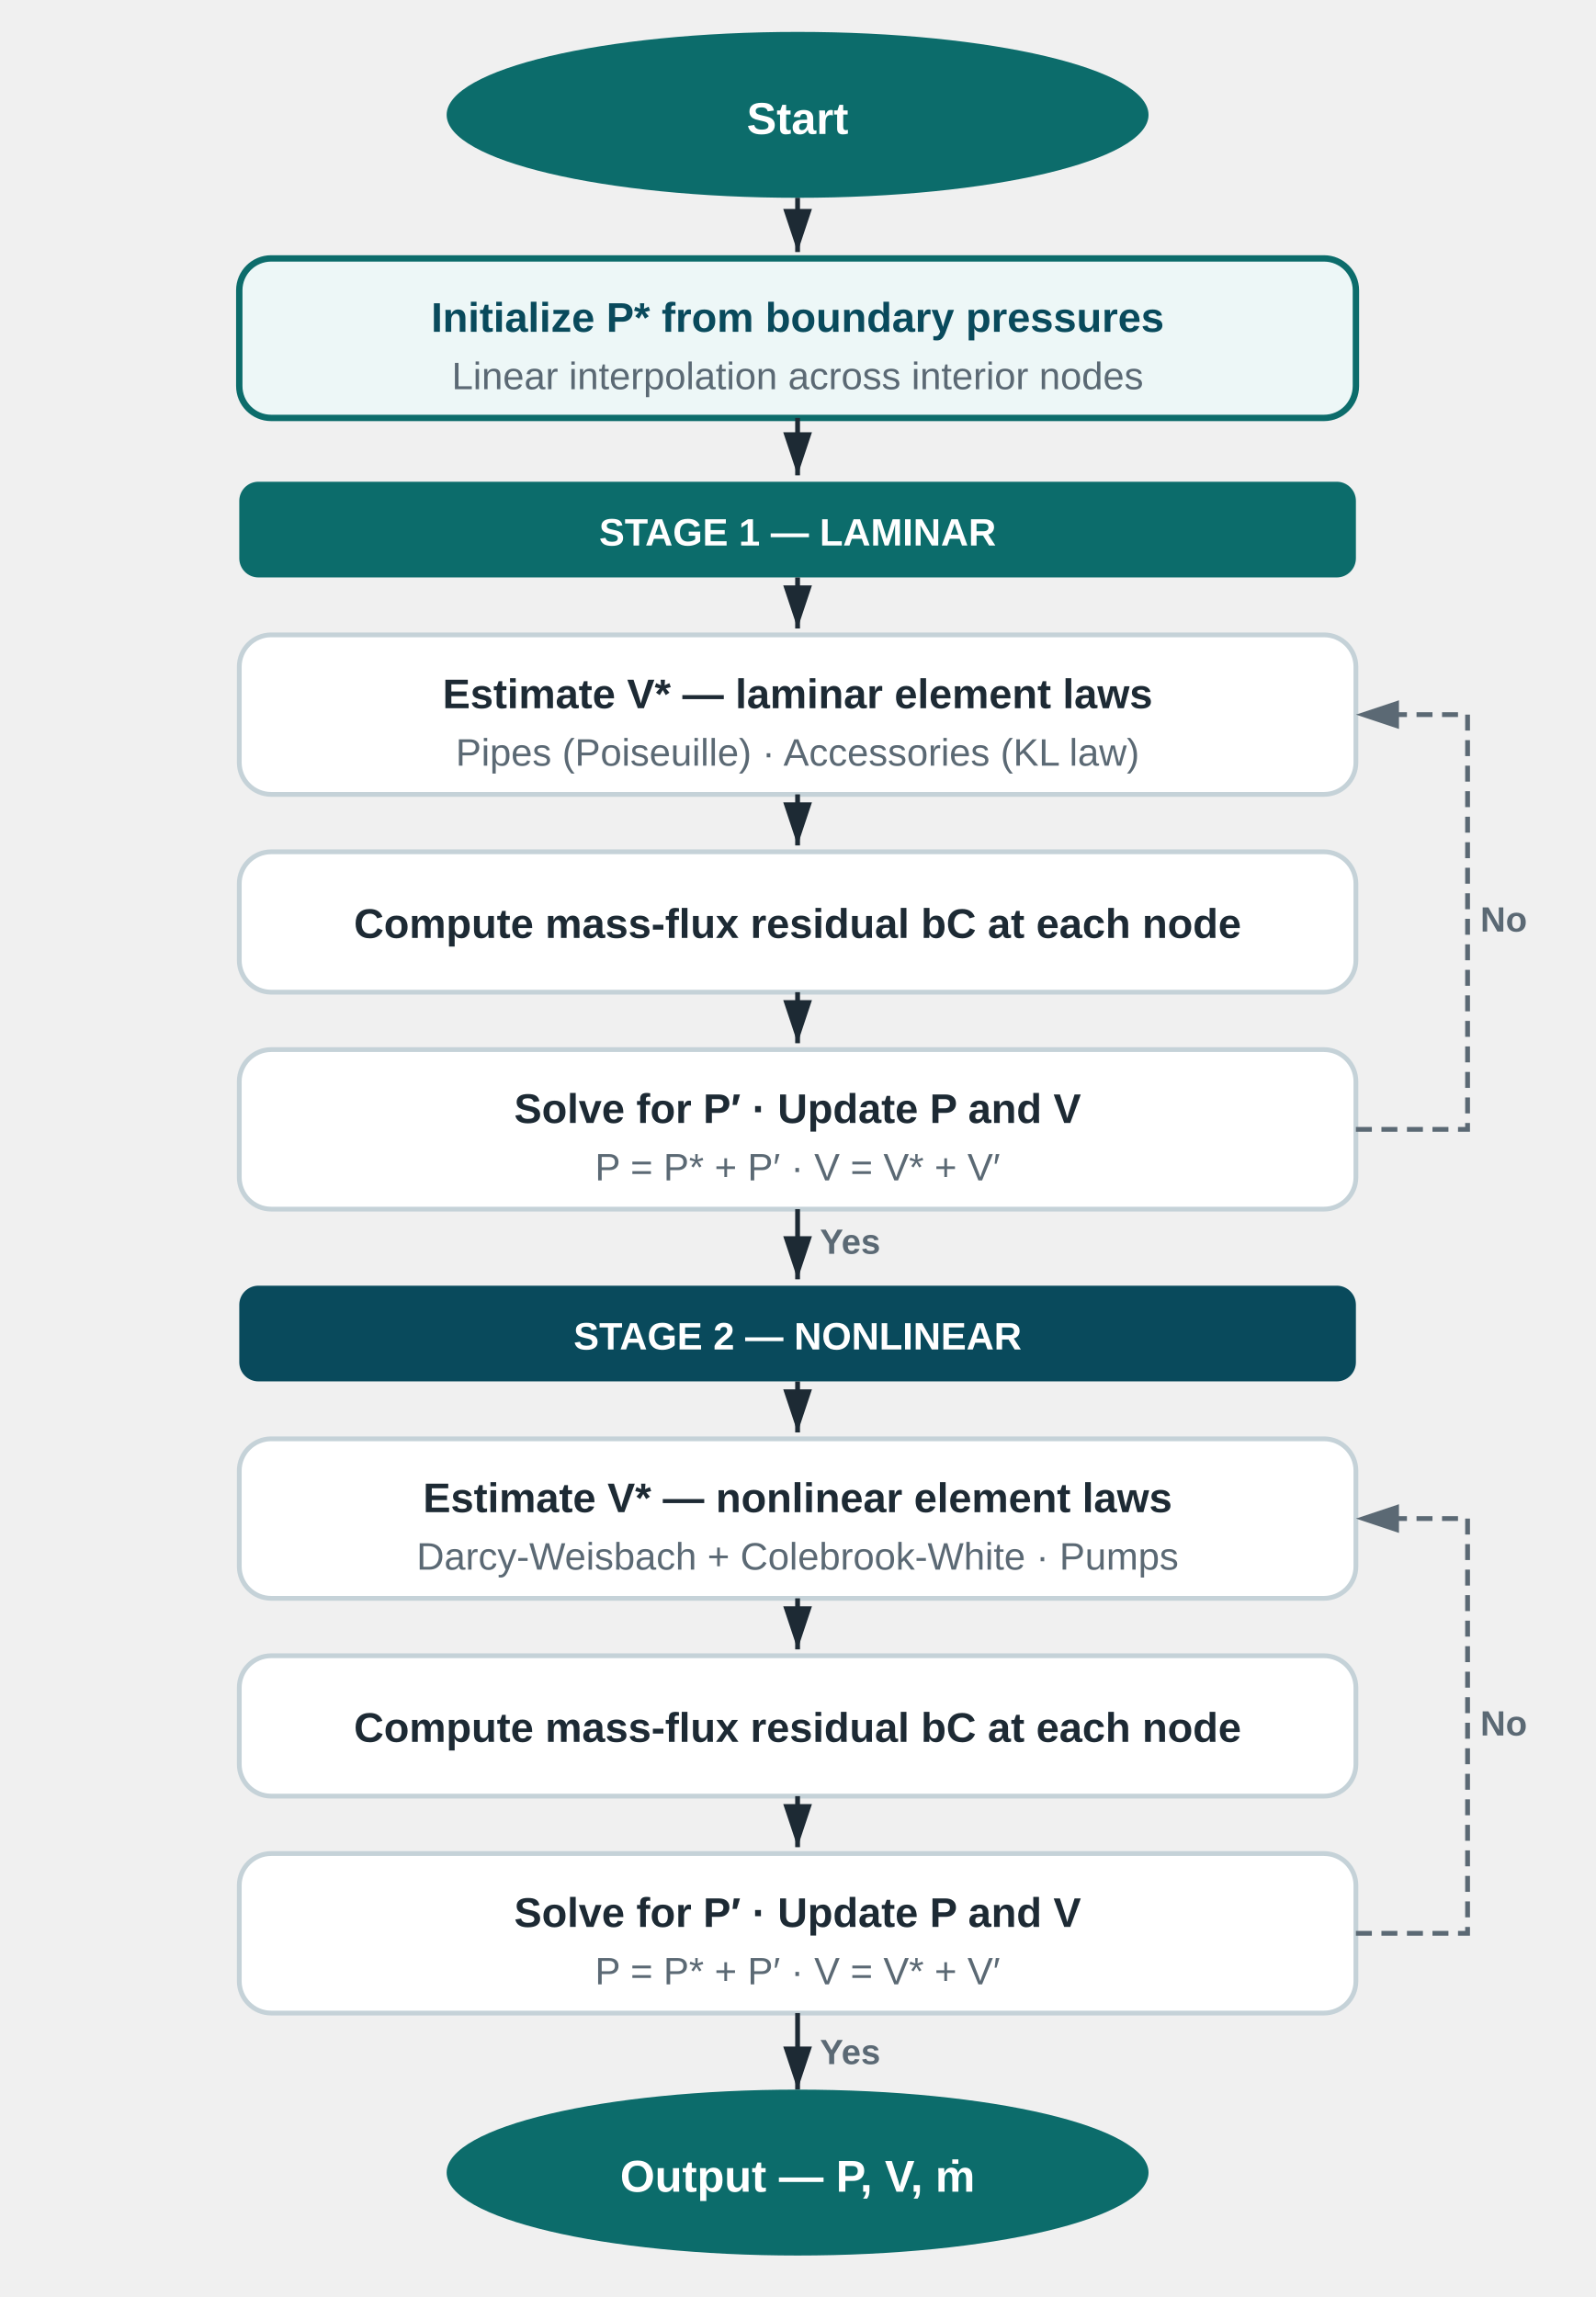
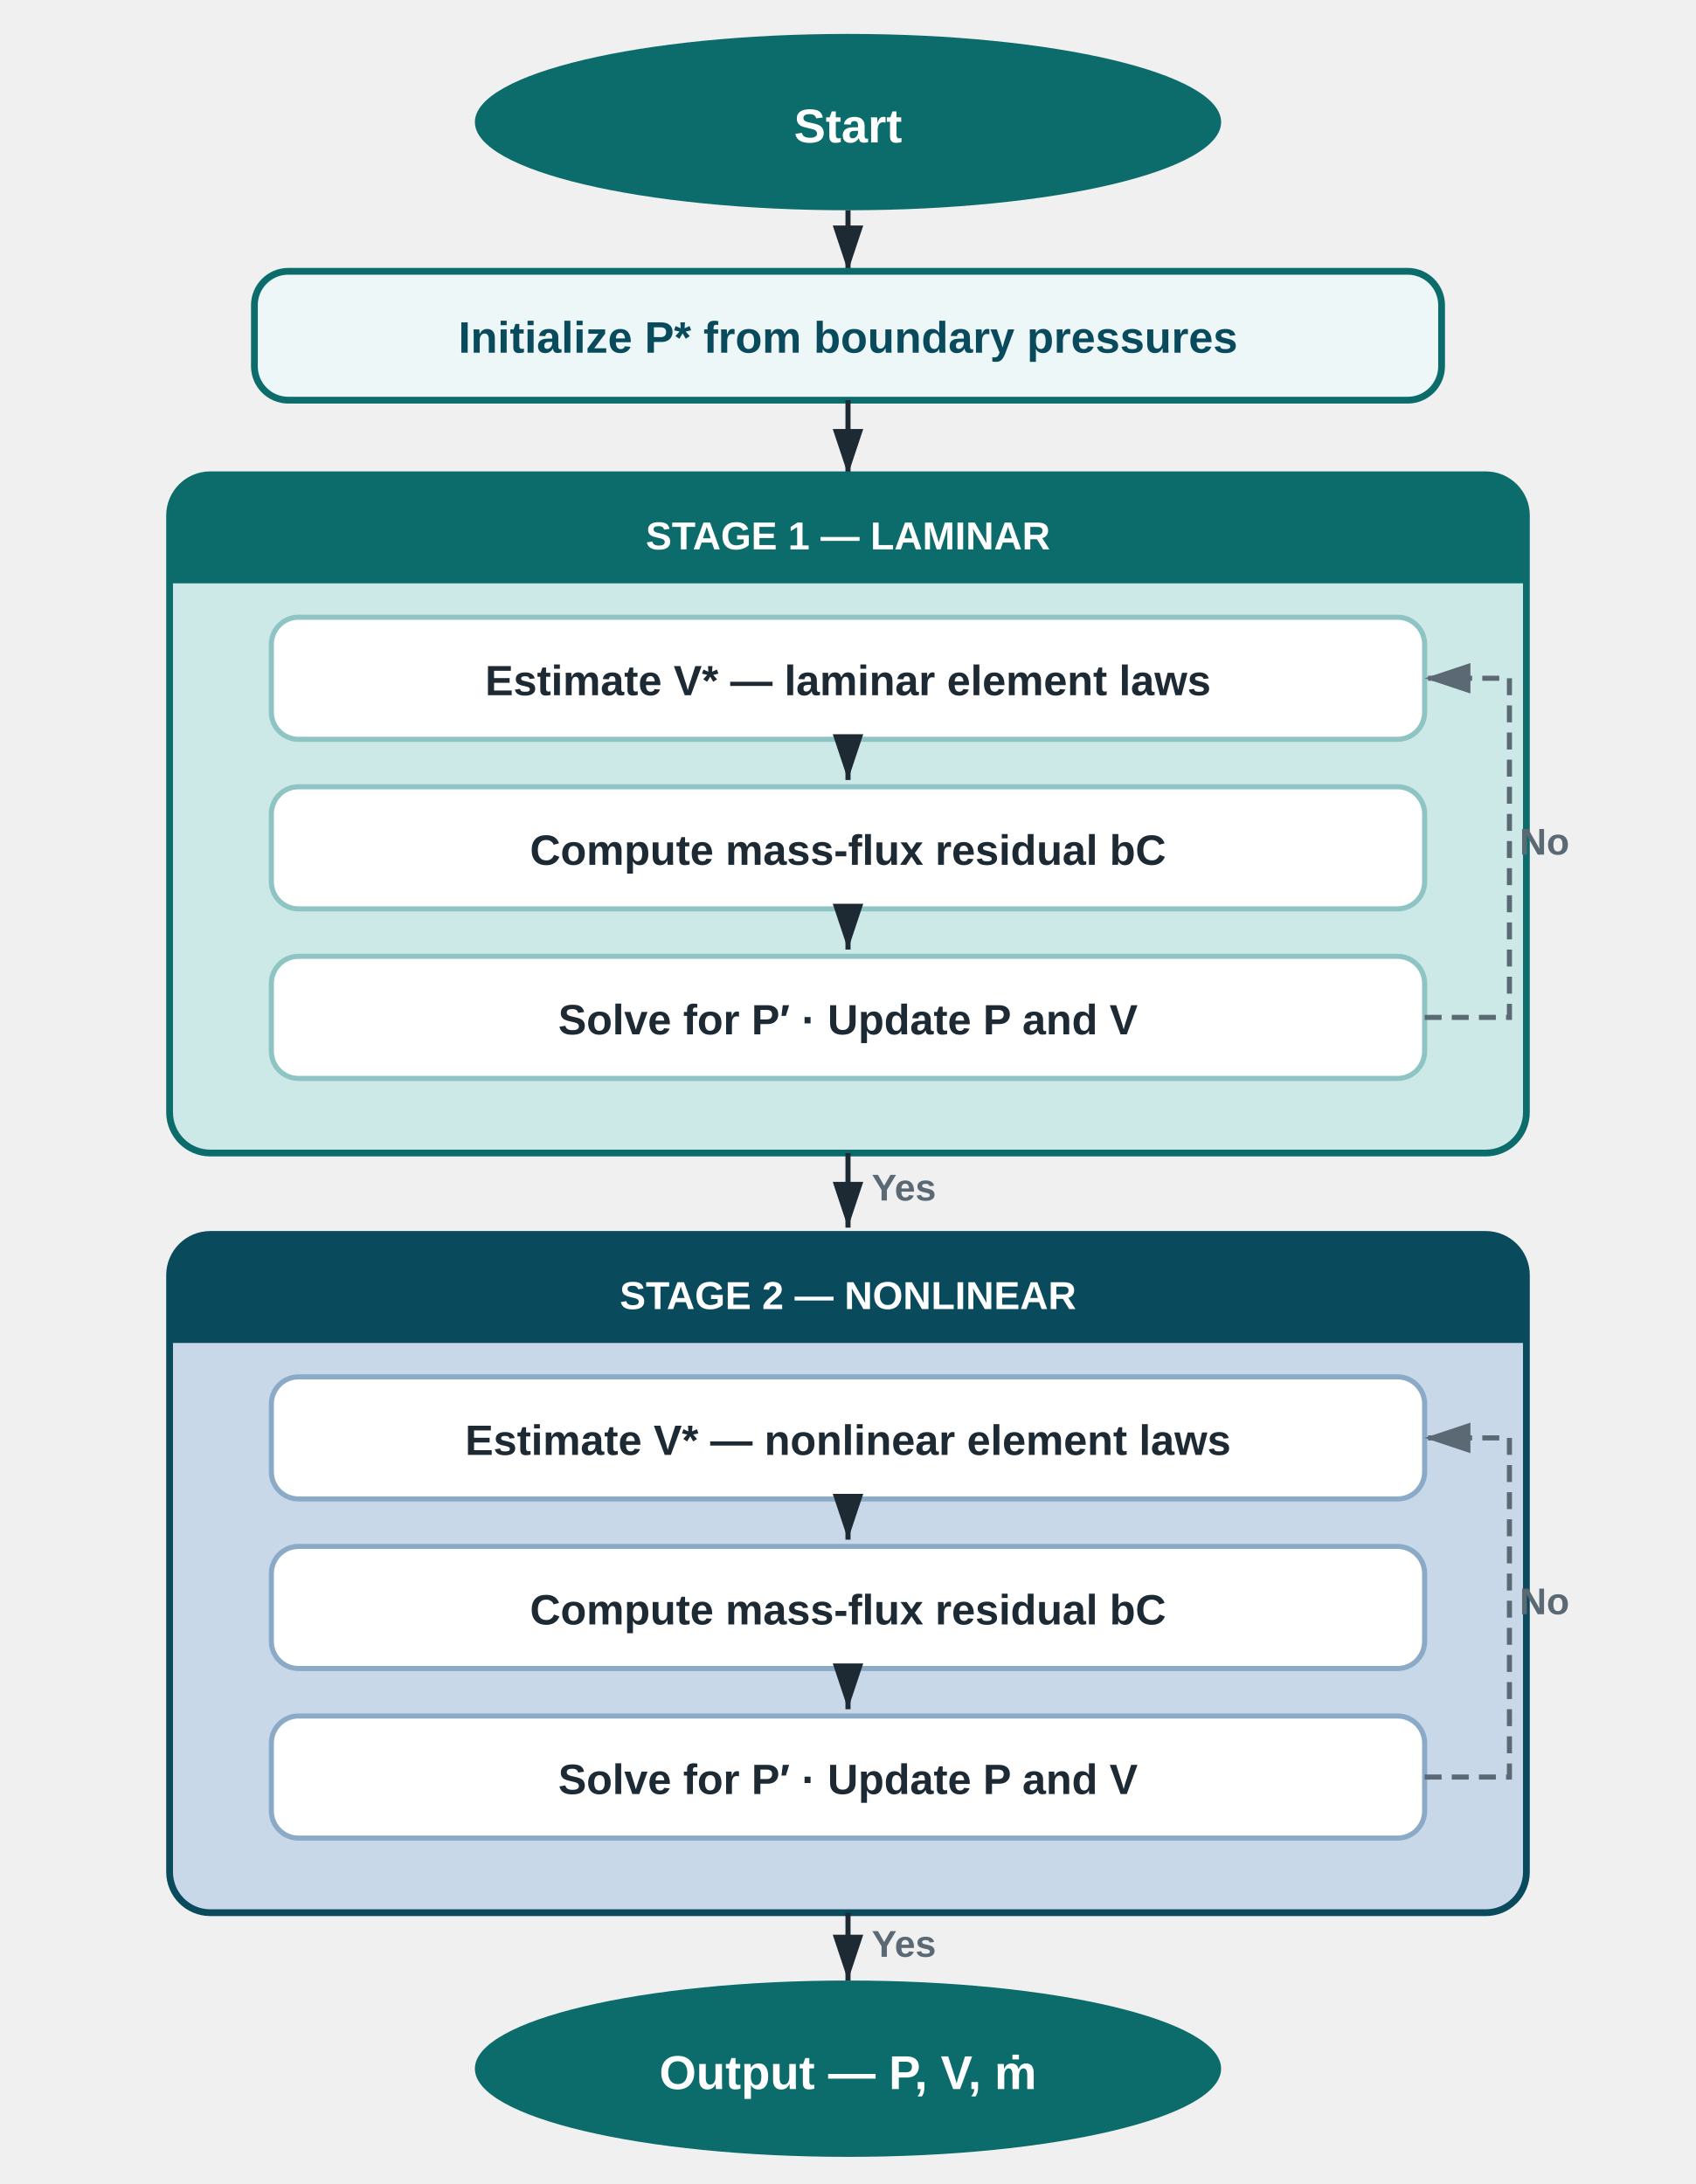
- <svg xmlns="http://www.w3.org/2000/svg" viewBox="0 0 500 720">
+ <svg xmlns="http://www.w3.org/2000/svg" viewBox="0 0 500 644">
  <defs>
    <style>text { font-family: 'Avenir Next','Segoe UI','Helvetica Neue',Arial,sans-serif; }</style>
    <marker id="ah" markerWidth="9" markerHeight="6" refX="9" refY="3" orient="auto">
      <polygon points="0 0,9 3,0 6" fill="#1d2a34" />
    </marker>
    <marker id="ahm" markerWidth="9" markerHeight="6" refX="9" refY="3" orient="auto">
      <polygon points="0 0,9 3,0 6" fill="#5b6974" />
    </marker>
  </defs>
  <ellipse cx="250" cy="36" rx="110" ry="26" fill="#0c6c6b" />
  <text x="250" y="42" text-anchor="middle" fill="white" font-size="14" font-weight="700">Start</text>
-   <line x1="250" y1="62" x2="250" y2="79" stroke="#1d2a34" stroke-width="1.5" marker-end="url(#ah)" />
-   <rect x="75" y="81" width="350" height="50" rx="10" fill="#edf7f7" stroke="#0c6c6b" stroke-width="2" />
+   <line x1="250" y1="62" x2="250" y2="80" stroke="#1d2a34" stroke-width="1.5" marker-end="url(#ah)" />
+   <rect x="75" y="80" width="350" height="38" rx="10" fill="#edf7f7" stroke="#0c6c6b" stroke-width="2" />
  <text x="250" y="104" text-anchor="middle" fill="#094a5c" font-size="13" font-weight="700">Initialize P* from boundary pressures</text>
-   <text x="250" y="122" text-anchor="middle" fill="#5b6974" font-size="12">Linear interpolation across interior nodes</text>
-   <line x1="250" y1="131" x2="250" y2="149" stroke="#1d2a34" stroke-width="1.5" marker-end="url(#ah)" />
-   <rect x="75" y="151" width="350" height="30" rx="6" fill="#0c6c6b" />
-   <text x="250" y="171" text-anchor="middle" fill="white" font-size="12" font-weight="700">STAGE 1 — LAMINAR</text>
-   <line x1="250" y1="181" x2="250" y2="197" stroke="#1d2a34" stroke-width="1.5" marker-end="url(#ah)" />
-   <rect x="75" y="199" width="350" height="50" rx="10" fill="white" stroke="#c5d2d8" stroke-width="1.5" />
-   <text x="250" y="222" text-anchor="middle" fill="#1d2a34" font-size="13" font-weight="700">Estimate V* — laminar element laws</text>
-   <text x="250" y="240" text-anchor="middle" fill="#5b6974" font-size="12">Pipes (Poiseuille) · Accessories (KL law)</text>
-   <line x1="250" y1="249" x2="250" y2="265" stroke="#1d2a34" stroke-width="1.5" marker-end="url(#ah)" />
-   <rect x="75" y="267" width="350" height="44" rx="10" fill="white" stroke="#c5d2d8" stroke-width="1.5" />
-   <text x="250" y="294" text-anchor="middle" fill="#1d2a34" font-size="13" font-weight="700">Compute mass-flux residual bC at each node</text>
-   <line x1="250" y1="311" x2="250" y2="327" stroke="#1d2a34" stroke-width="1.5" marker-end="url(#ah)" />
-   <rect x="75" y="329" width="350" height="50" rx="10" fill="white" stroke="#c5d2d8" stroke-width="1.5" />
-   <text x="250" y="352" text-anchor="middle" fill="#1d2a34" font-size="13" font-weight="700">Solve for P′ · Update P and V</text>
-   <text x="250" y="370" text-anchor="middle" fill="#5b6974" font-size="12">P = P* + P′  ·  V = V* + V′</text>
-   <path d="M 425,354 L 460,354 L 460,224 L 425,224" fill="none" stroke="#5b6974" stroke-width="1.5" stroke-dasharray="5 3" marker-end="url(#ahm)" />
-   <text x="464" y="292" fill="#5b6974" font-size="11" font-weight="600">No</text>
-   <line x1="250" y1="379" x2="250" y2="401" stroke="#1d2a34" stroke-width="1.5" marker-end="url(#ah)" />
-   <text x="257" y="393" fill="#5b6974" font-size="11" font-weight="600">Yes</text>
-   <rect x="75" y="403" width="350" height="30" rx="6" fill="#094a5c" />
-   <text x="250" y="423" text-anchor="middle" fill="white" font-size="12" font-weight="700">STAGE 2 — NONLINEAR</text>
-   <line x1="250" y1="433" x2="250" y2="449" stroke="#1d2a34" stroke-width="1.5" marker-end="url(#ah)" />
-   <rect x="75" y="451" width="350" height="50" rx="10" fill="white" stroke="#c5d2d8" stroke-width="1.5" />
-   <text x="250" y="474" text-anchor="middle" fill="#1d2a34" font-size="13" font-weight="700">Estimate V* — nonlinear element laws</text>
-   <text x="250" y="492" text-anchor="middle" fill="#5b6974" font-size="12">Darcy-Weisbach + Colebrook-White · Pumps</text>
-   <line x1="250" y1="501" x2="250" y2="517" stroke="#1d2a34" stroke-width="1.5" marker-end="url(#ah)" />
-   <rect x="75" y="519" width="350" height="44" rx="10" fill="white" stroke="#c5d2d8" stroke-width="1.5" />
-   <text x="250" y="546" text-anchor="middle" fill="#1d2a34" font-size="13" font-weight="700">Compute mass-flux residual bC at each node</text>
-   <line x1="250" y1="563" x2="250" y2="579" stroke="#1d2a34" stroke-width="1.5" marker-end="url(#ah)" />
-   <rect x="75" y="581" width="350" height="50" rx="10" fill="white" stroke="#c5d2d8" stroke-width="1.5" />
-   <text x="250" y="604" text-anchor="middle" fill="#1d2a34" font-size="13" font-weight="700">Solve for P′ · Update P and V</text>
-   <text x="250" y="622" text-anchor="middle" fill="#5b6974" font-size="12">P = P* + P′  ·  V = V* + V′</text>
-   <path d="M 425,606 L 460,606 L 460,476 L 425,476" fill="none" stroke="#5b6974" stroke-width="1.5" stroke-dasharray="5 3" marker-end="url(#ahm)" />
-   <text x="464" y="544" fill="#5b6974" font-size="11" font-weight="600">No</text>
-   <line x1="250" y1="631" x2="250" y2="655" stroke="#1d2a34" stroke-width="1.5" marker-end="url(#ah)" />
-   <text x="257" y="647" fill="#5b6974" font-size="11" font-weight="600">Yes</text>
-   <ellipse cx="250" cy="681" rx="110" ry="26" fill="#0c6c6b" />
-   <text x="250" y="687" text-anchor="middle" fill="white" font-size="14" font-weight="700">Output — P, V, ṁ</text>
+   <line x1="250" y1="118" x2="250" y2="140" stroke="#1d2a34" stroke-width="1.5" marker-end="url(#ah)" />
+   <rect x="50" y="140" width="400" height="200" rx="12" fill="#cce8e7" stroke="#0c6c6b" stroke-width="2" />
+   <path d="M 50,152 A 12,12 0 0 1 62,140 L 438,140 A 12,12 0 0 1 450,152 L 450,172 L 50,172 Z" fill="#0c6c6b" />
+   <text x="250" y="162" text-anchor="middle" fill="white" font-size="11.5" font-weight="700">STAGE 1 — LAMINAR</text>
+   <rect x="80" y="182" width="340" height="36" rx="8" fill="white" stroke="#8ec4c3" stroke-width="1.5" />
+   <text x="250" y="205" text-anchor="middle" fill="#1d2a34" font-size="12.5" font-weight="700">Estimate V* — laminar element laws</text>
+   <line x1="250" y1="218" x2="250" y2="230" stroke="#1d2a34" stroke-width="1.5" marker-end="url(#ah)" />
+   <rect x="80" y="232" width="340" height="36" rx="8" fill="white" stroke="#8ec4c3" stroke-width="1.5" />
+   <text x="250" y="255" text-anchor="middle" fill="#1d2a34" font-size="12.5" font-weight="700">Compute mass-flux residual bC</text>
+   <line x1="250" y1="268" x2="250" y2="280" stroke="#1d2a34" stroke-width="1.5" marker-end="url(#ah)" />
+   <rect x="80" y="282" width="340" height="36" rx="8" fill="white" stroke="#8ec4c3" stroke-width="1.5" />
+   <text x="250" y="305" text-anchor="middle" fill="#1d2a34" font-size="12.5" font-weight="700">Solve for P′ · Update P and V</text>
+   <path d="M 420,300 L 445,300 L 445,200 L 420,200" fill="none" stroke="#5b6974" stroke-width="1.5" stroke-dasharray="5 3" marker-end="url(#ahm)" />
+   <text x="448" y="252" fill="#5b6974" font-size="11" font-weight="600">No</text>
+   <line x1="250" y1="340" x2="250" y2="362" stroke="#1d2a34" stroke-width="1.5" marker-end="url(#ah)" />
+   <text x="257" y="354" fill="#5b6974" font-size="11" font-weight="600">Yes</text>
+   <rect x="50" y="364" width="400" height="200" rx="12" fill="#c8d8e8" stroke="#094a5c" stroke-width="2" />
+   <path d="M 50,376 A 12,12 0 0 1 62,364 L 438,364 A 12,12 0 0 1 450,376 L 450,396 L 50,396 Z" fill="#094a5c" />
+   <text x="250" y="386" text-anchor="middle" fill="white" font-size="11.5" font-weight="700">STAGE 2 — NONLINEAR</text>
+   <rect x="80" y="406" width="340" height="36" rx="8" fill="white" stroke="#8aaac8" stroke-width="1.5" />
+   <text x="250" y="429" text-anchor="middle" fill="#1d2a34" font-size="12.5" font-weight="700">Estimate V* — nonlinear element laws</text>
+   <line x1="250" y1="442" x2="250" y2="454" stroke="#1d2a34" stroke-width="1.5" marker-end="url(#ah)" />
+   <rect x="80" y="456" width="340" height="36" rx="8" fill="white" stroke="#8aaac8" stroke-width="1.5" />
+   <text x="250" y="479" text-anchor="middle" fill="#1d2a34" font-size="12.5" font-weight="700">Compute mass-flux residual bC</text>
+   <line x1="250" y1="492" x2="250" y2="504" stroke="#1d2a34" stroke-width="1.5" marker-end="url(#ah)" />
+   <rect x="80" y="506" width="340" height="36" rx="8" fill="white" stroke="#8aaac8" stroke-width="1.5" />
+   <text x="250" y="529" text-anchor="middle" fill="#1d2a34" font-size="12.5" font-weight="700">Solve for P′ · Update P and V</text>
+   <path d="M 420,524 L 445,524 L 445,424 L 420,424" fill="none" stroke="#5b6974" stroke-width="1.5" stroke-dasharray="5 3" marker-end="url(#ahm)" />
+   <text x="448" y="476" fill="#5b6974" font-size="11" font-weight="600">No</text>
+   <line x1="250" y1="564" x2="250" y2="584" stroke="#1d2a34" stroke-width="1.5" marker-end="url(#ah)" />
+   <text x="257" y="577" fill="#5b6974" font-size="11" font-weight="600">Yes</text>
+   <ellipse cx="250" cy="610" rx="110" ry="26" fill="#0c6c6b" />
+   <text x="250" y="616" text-anchor="middle" fill="white" font-size="14" font-weight="700">Output — P, V, ṁ</text>
</svg>
